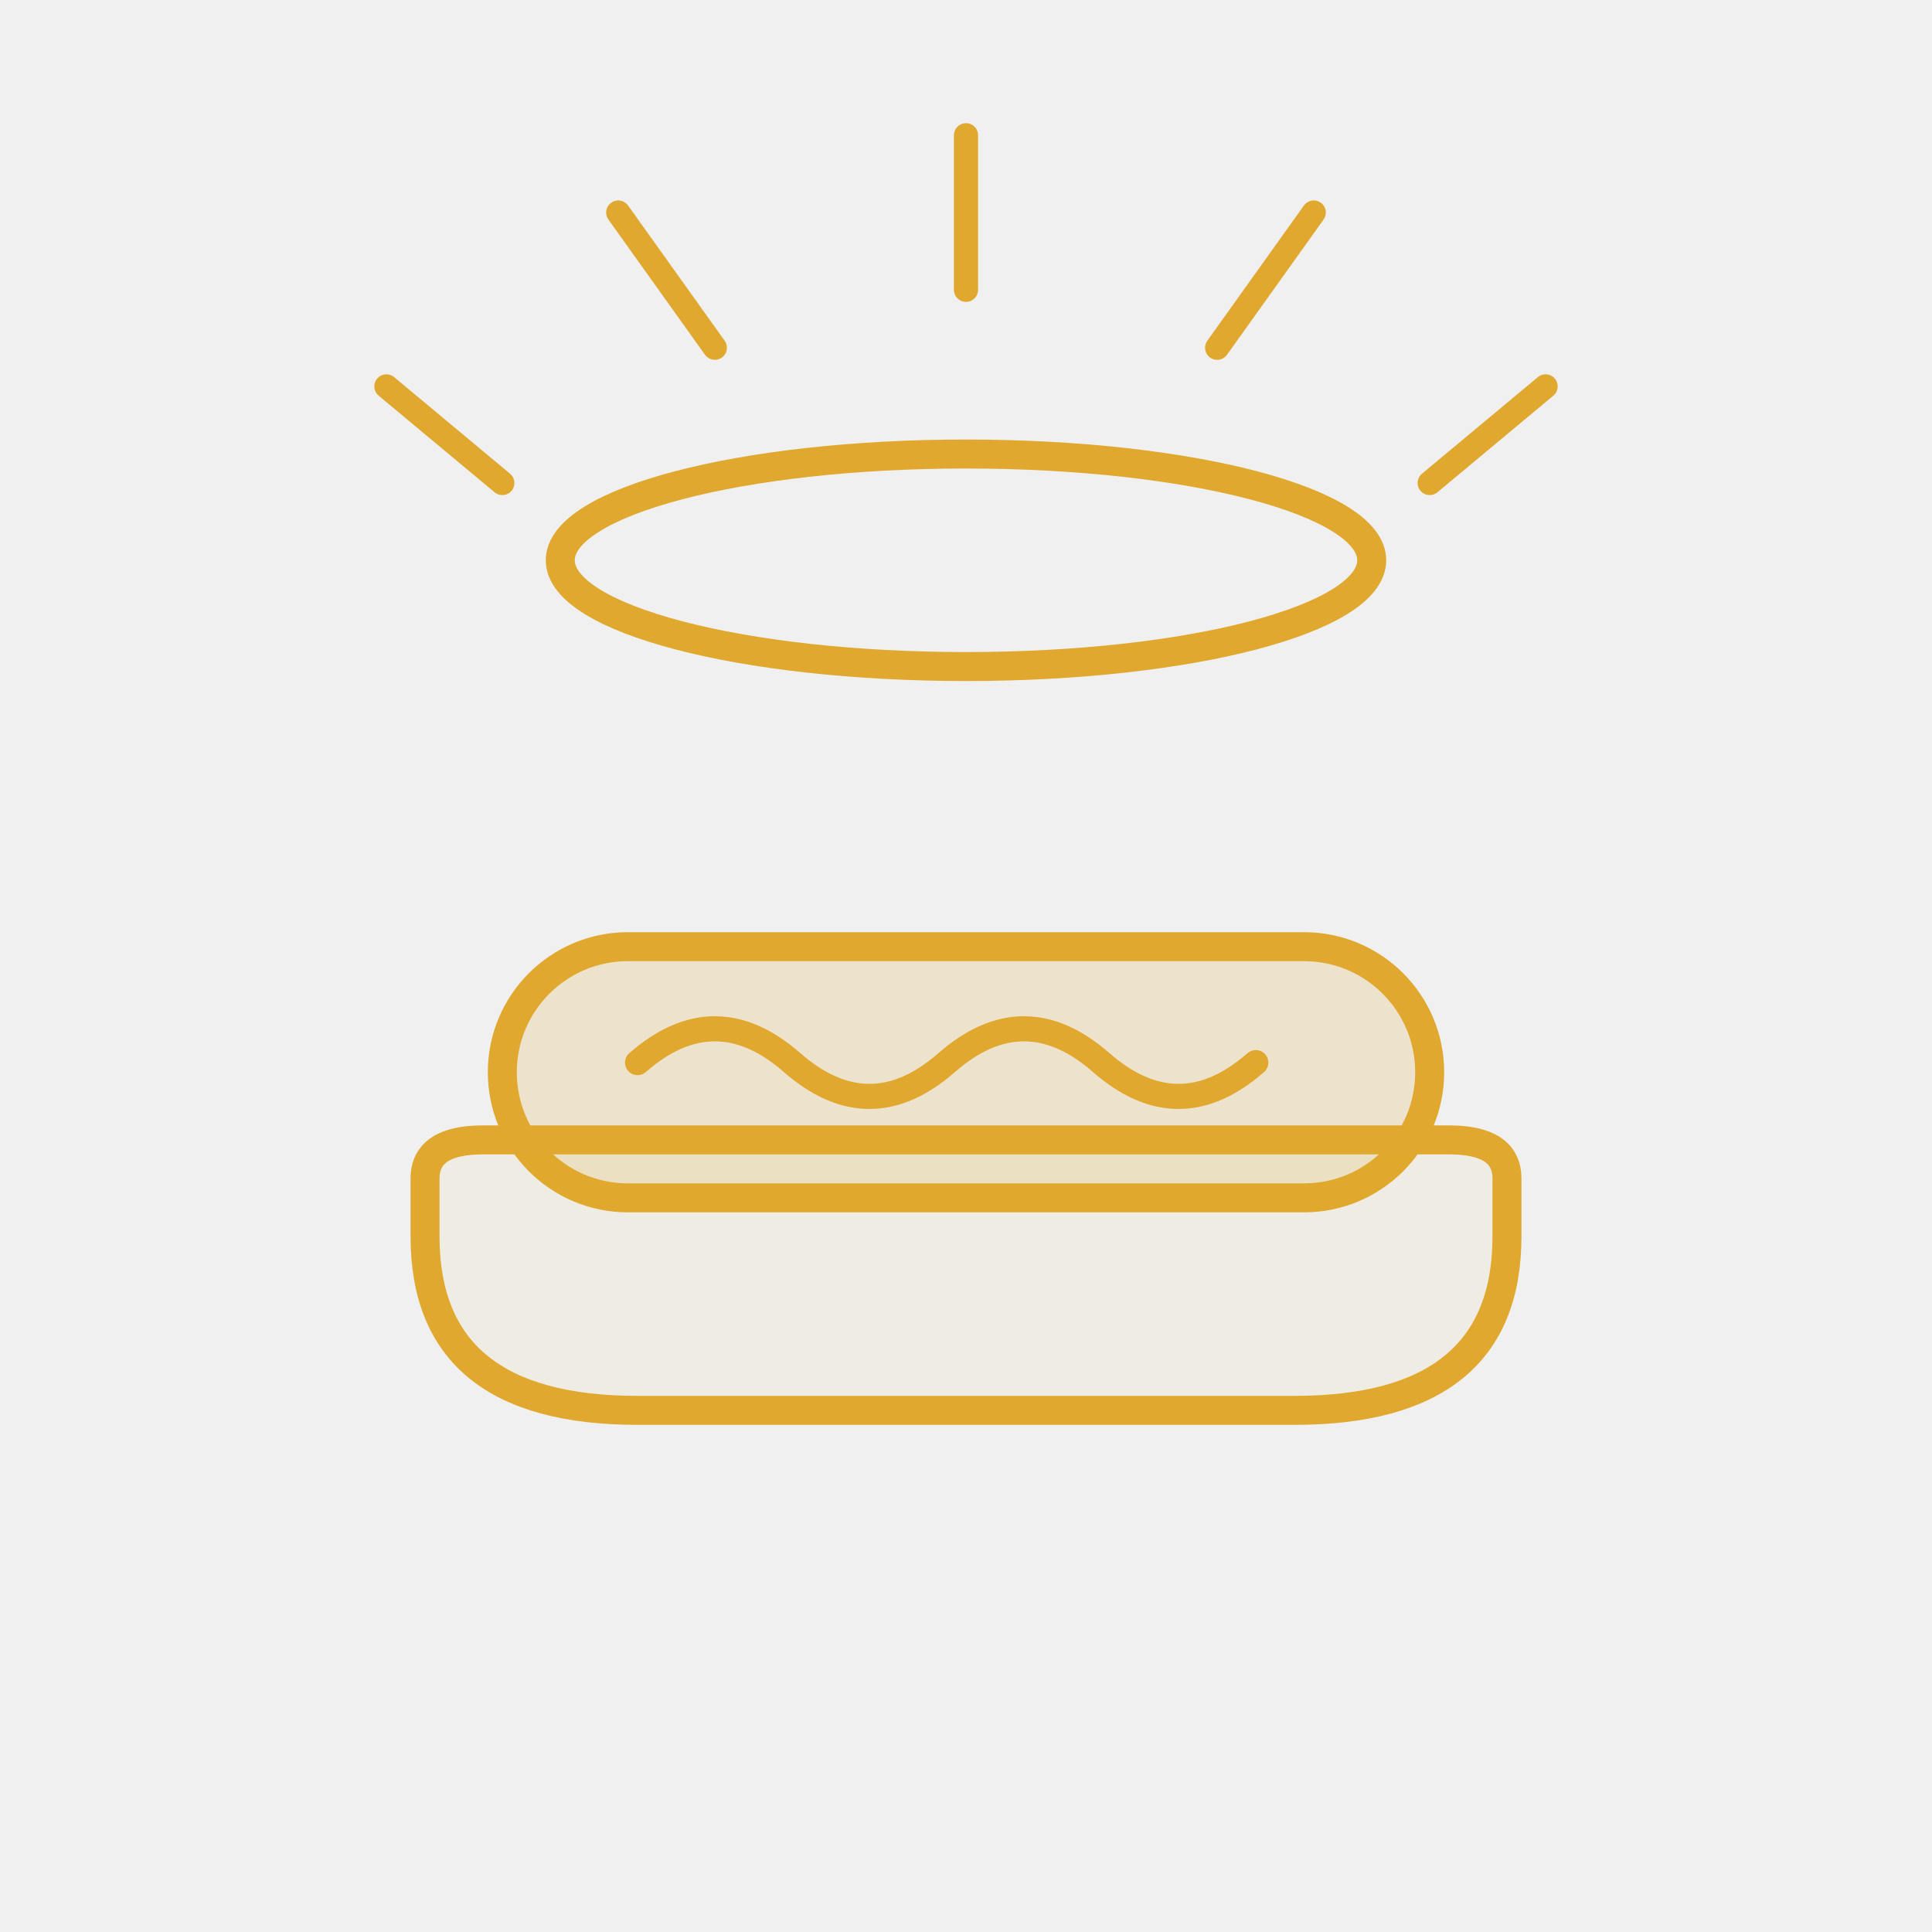
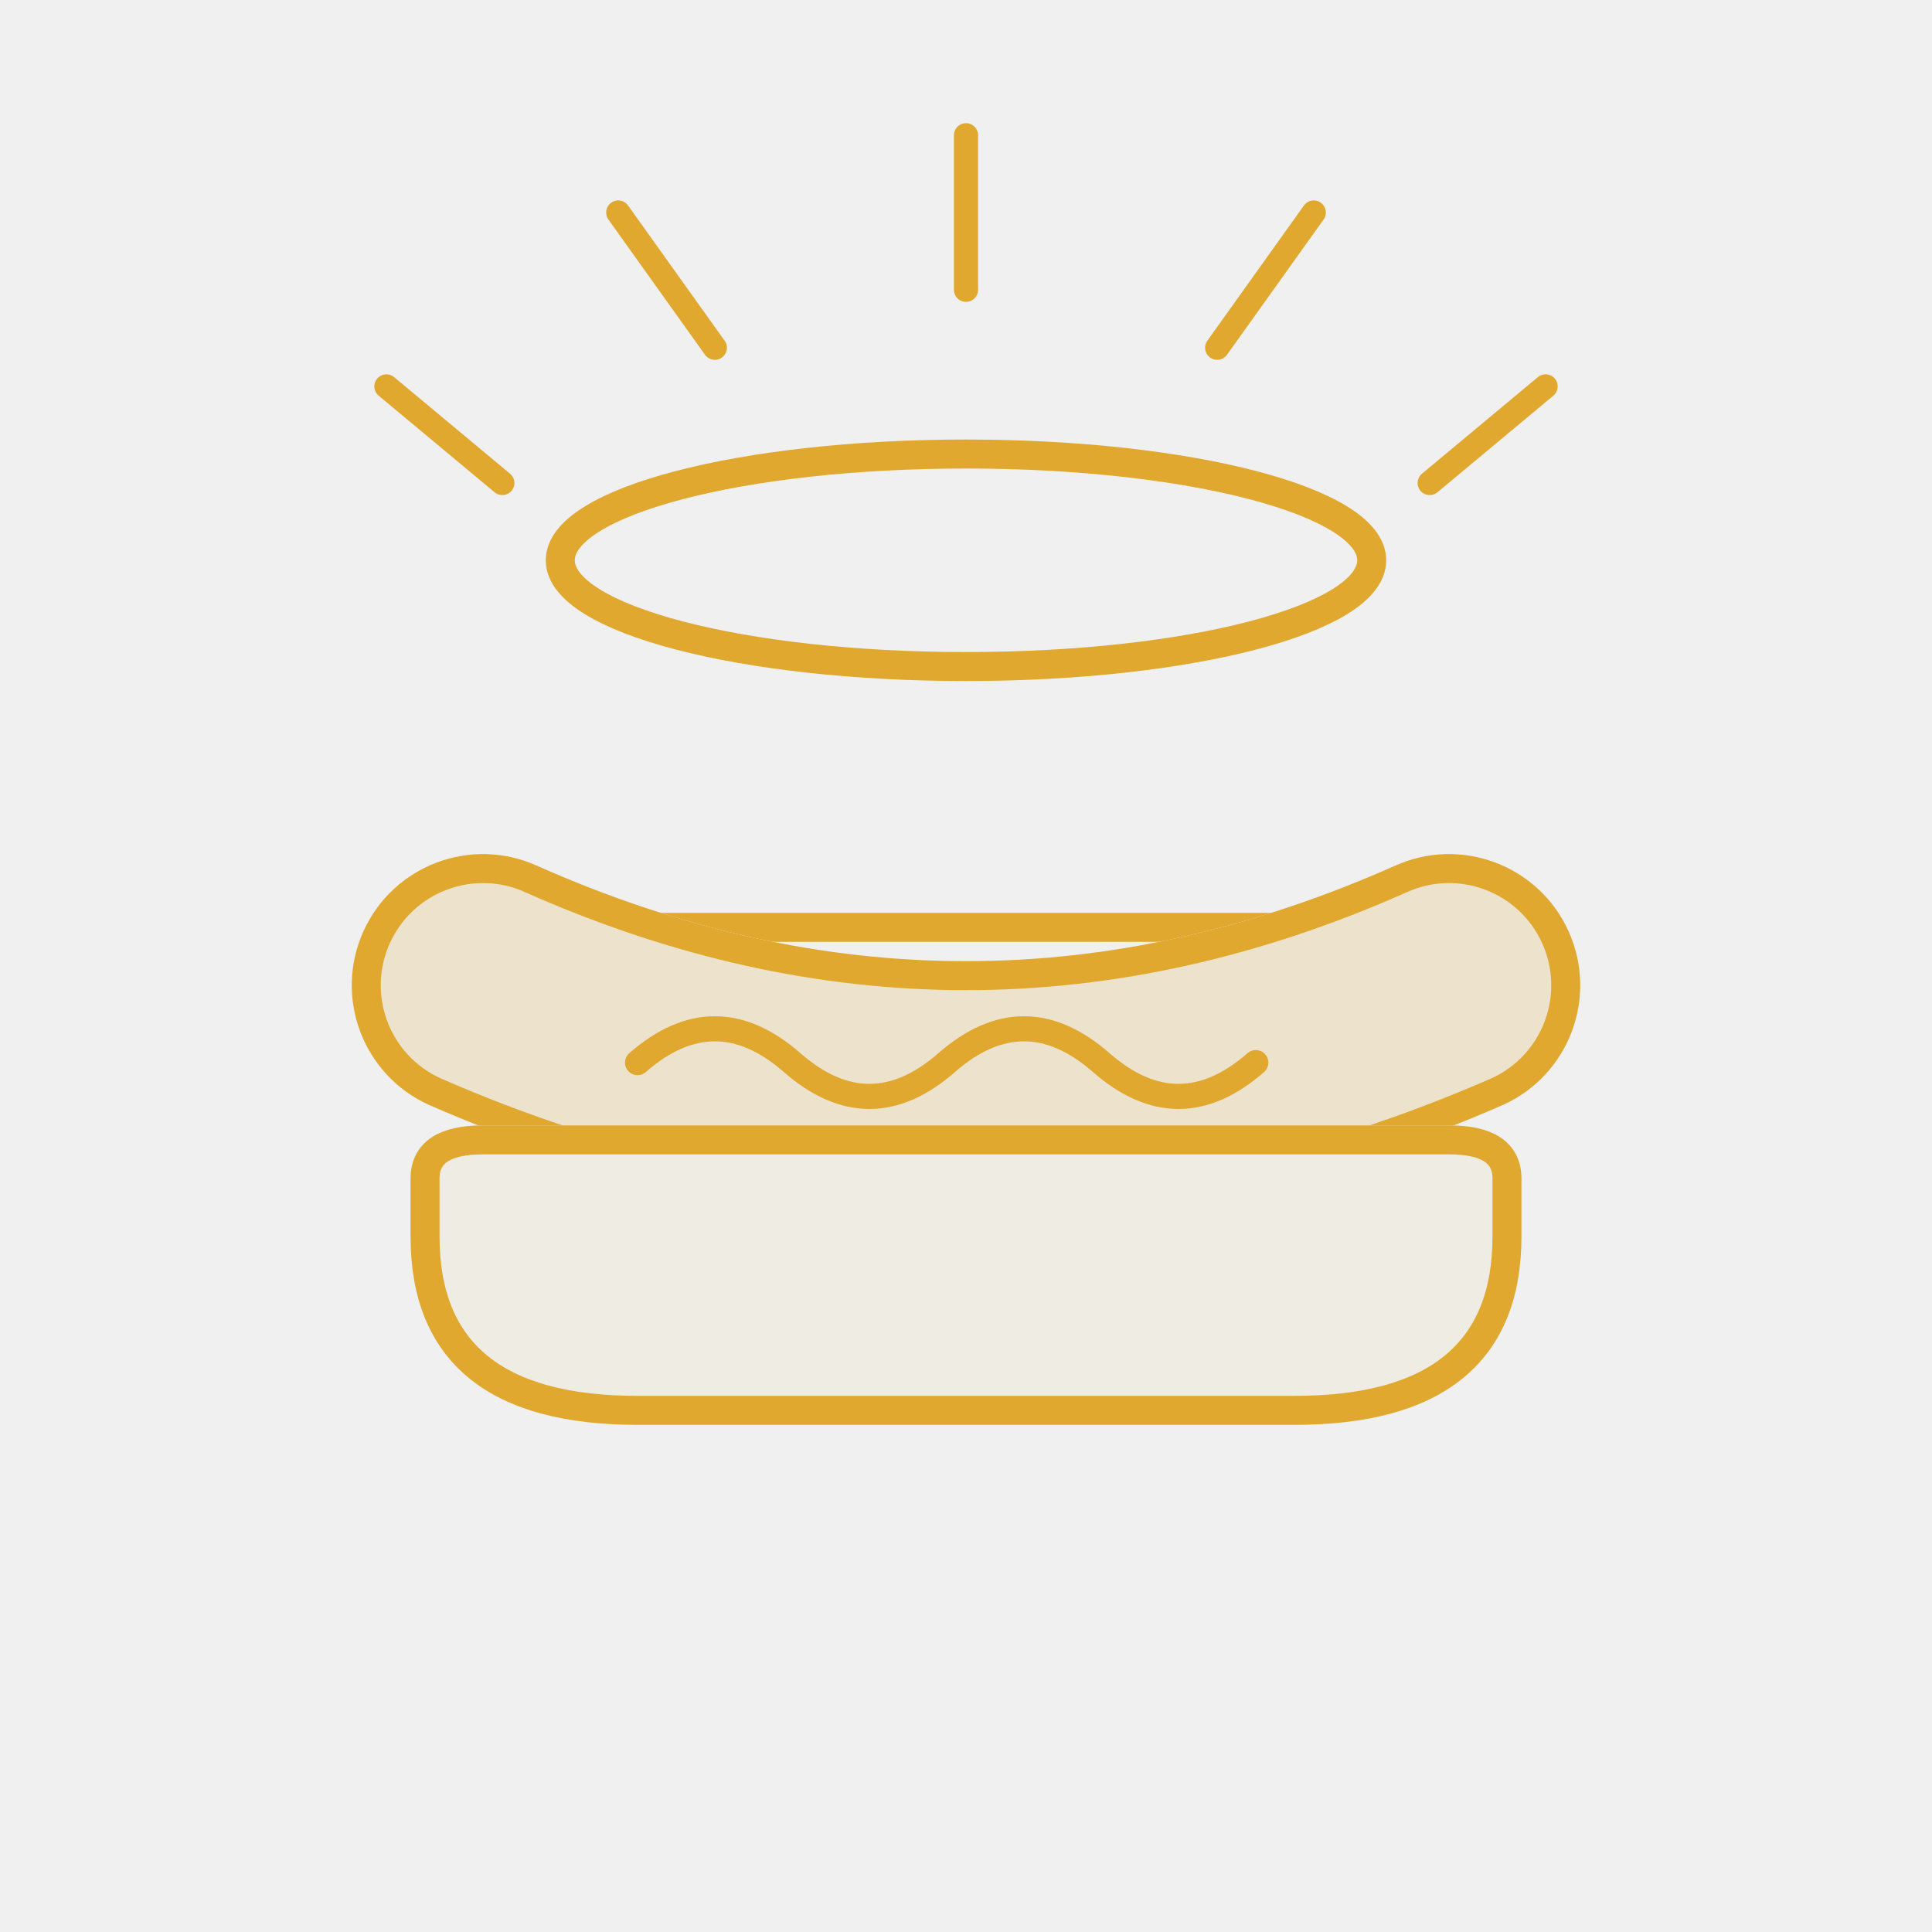
<svg xmlns="http://www.w3.org/2000/svg" viewBox="0 0 200 200" width="200" height="200" fill="none" stroke="#E0A82E" stroke-width="3" stroke-linecap="round" stroke-linejoin="round">
  <g stroke-width="2.5">
    <line x1="100" y1="30" x2="100" y2="14" />
    <line x1="74" y1="36" x2="64" y2="22" />
    <line x1="126" y1="36" x2="136" y2="22" />
    <line x1="52" y1="50" x2="40" y2="40" />
    <line x1="148" y1="50" x2="160" y2="40" />
  </g>
+   <defs>
+     <mask id="bunMask" maskUnits="userSpaceOnUse" x="0" y="0" width="200" height="200">
+       <rect x="0" y="0" width="200" height="200" fill="white" />
+       <path d="M44 122 q0 -4 6 -4 h100 q6 0 6 4 v6 q0 18 -22 18 h-68 q-22 0 -22 -18 z" fill="black" stroke="black" stroke-width="3" />
+     </mask>
+     <mask id="dogCut" maskUnits="userSpaceOnUse" x="0" y="0" width="200" height="200">
+       <rect x="0" y="0" width="200" height="200" fill="white" />
+       <path d="M55 91 Q100 111 145 91 A12 12 0 0 1 155 113 Q100 137 45 113 A12 12 0 0 1 55 91 Z" fill="black" stroke="black" stroke-width="3" />
+     </mask>
+   </defs>
  <ellipse cx="100" cy="58" rx="42" ry="11" />
-   <rect x="52" y="98" width="96" height="26" rx="13" fill="rgba(224,168,46,0.18)" />
+   <path d="M56 96 L144 96" fill="none" stroke-linecap="butt" mask="url(#dogCut)" />
+   <path d="M55 91 Q100 111 145 91 A12 12 0 0 1 155 113 Q100 137 45 113 A12 12 0 0 1 55 91 Z" fill="rgba(224,168,46,0.18)" mask="url(#bunMask)" />
  <path d="M66 110 q8 -7 16 0 q8 7 16 0 q8 -7 16 0 q8 7 16 0" stroke-width="2.6" />
  <path d="M44 122 q0 -4 6 -4 h100 q6 0 6 4 v6 q0 18 -22 18 h-68 q-22 0 -22 -18 z" fill="rgba(224,168,46,0.06)" />
</svg>
